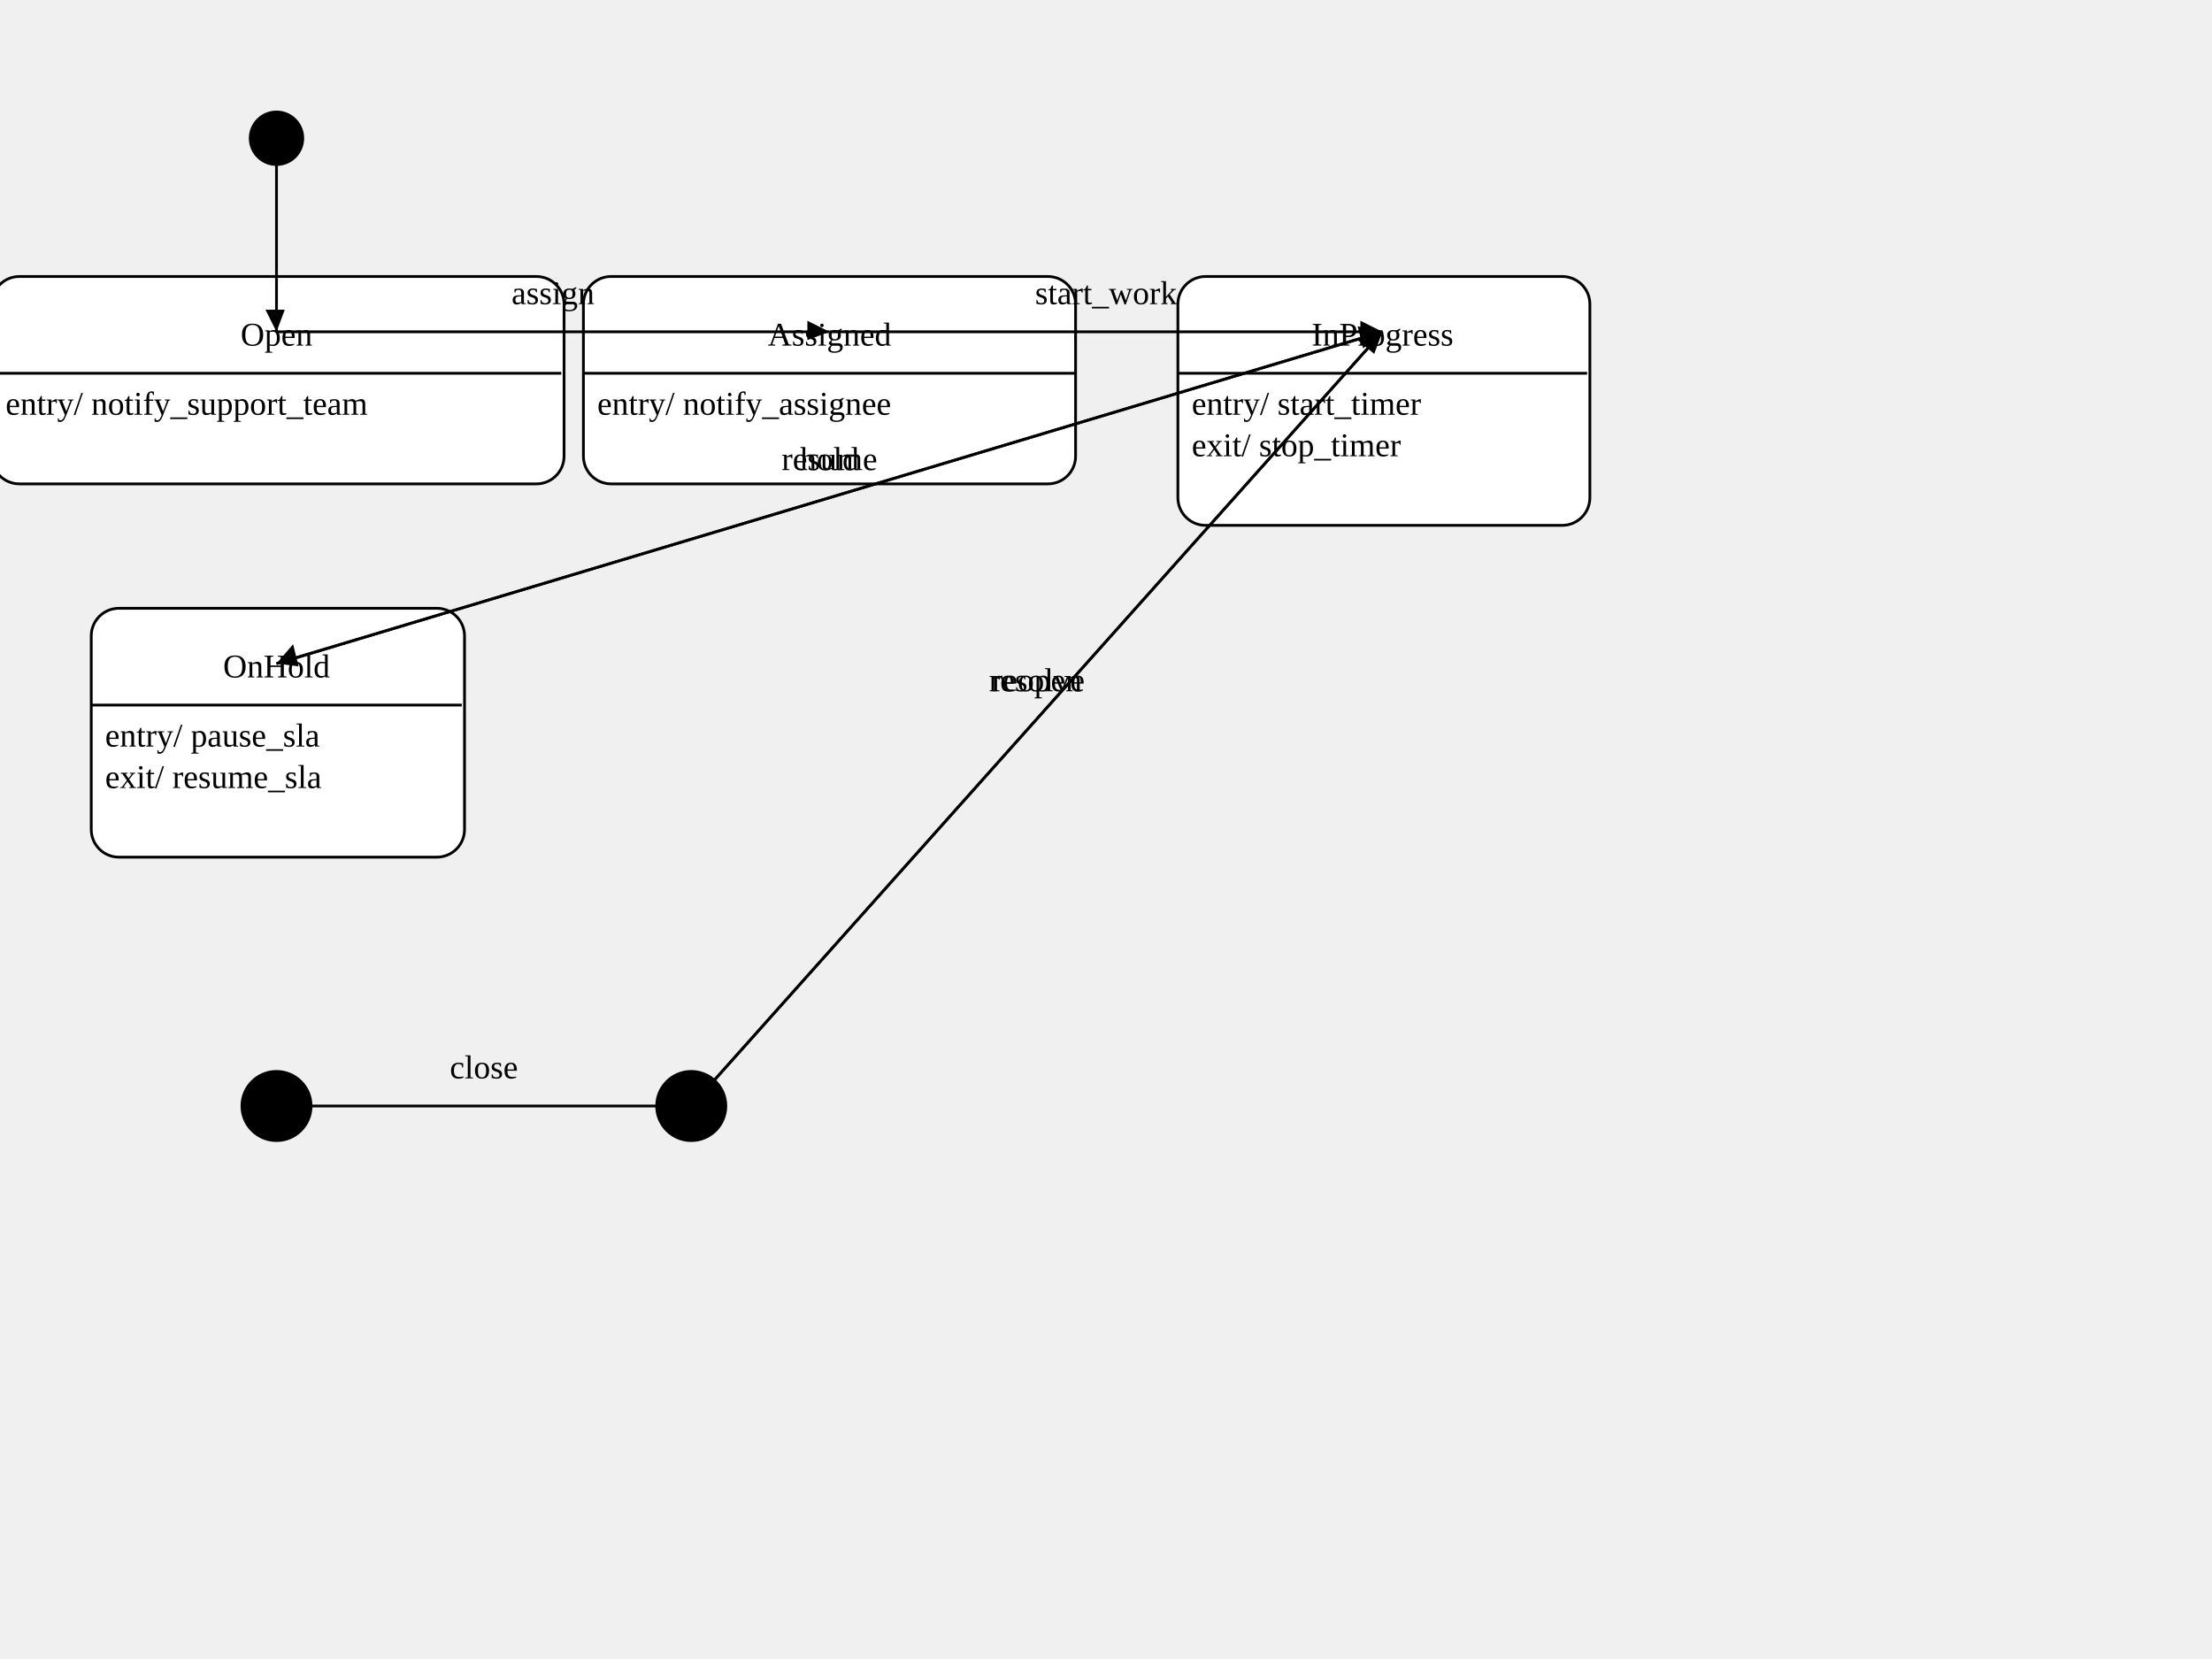
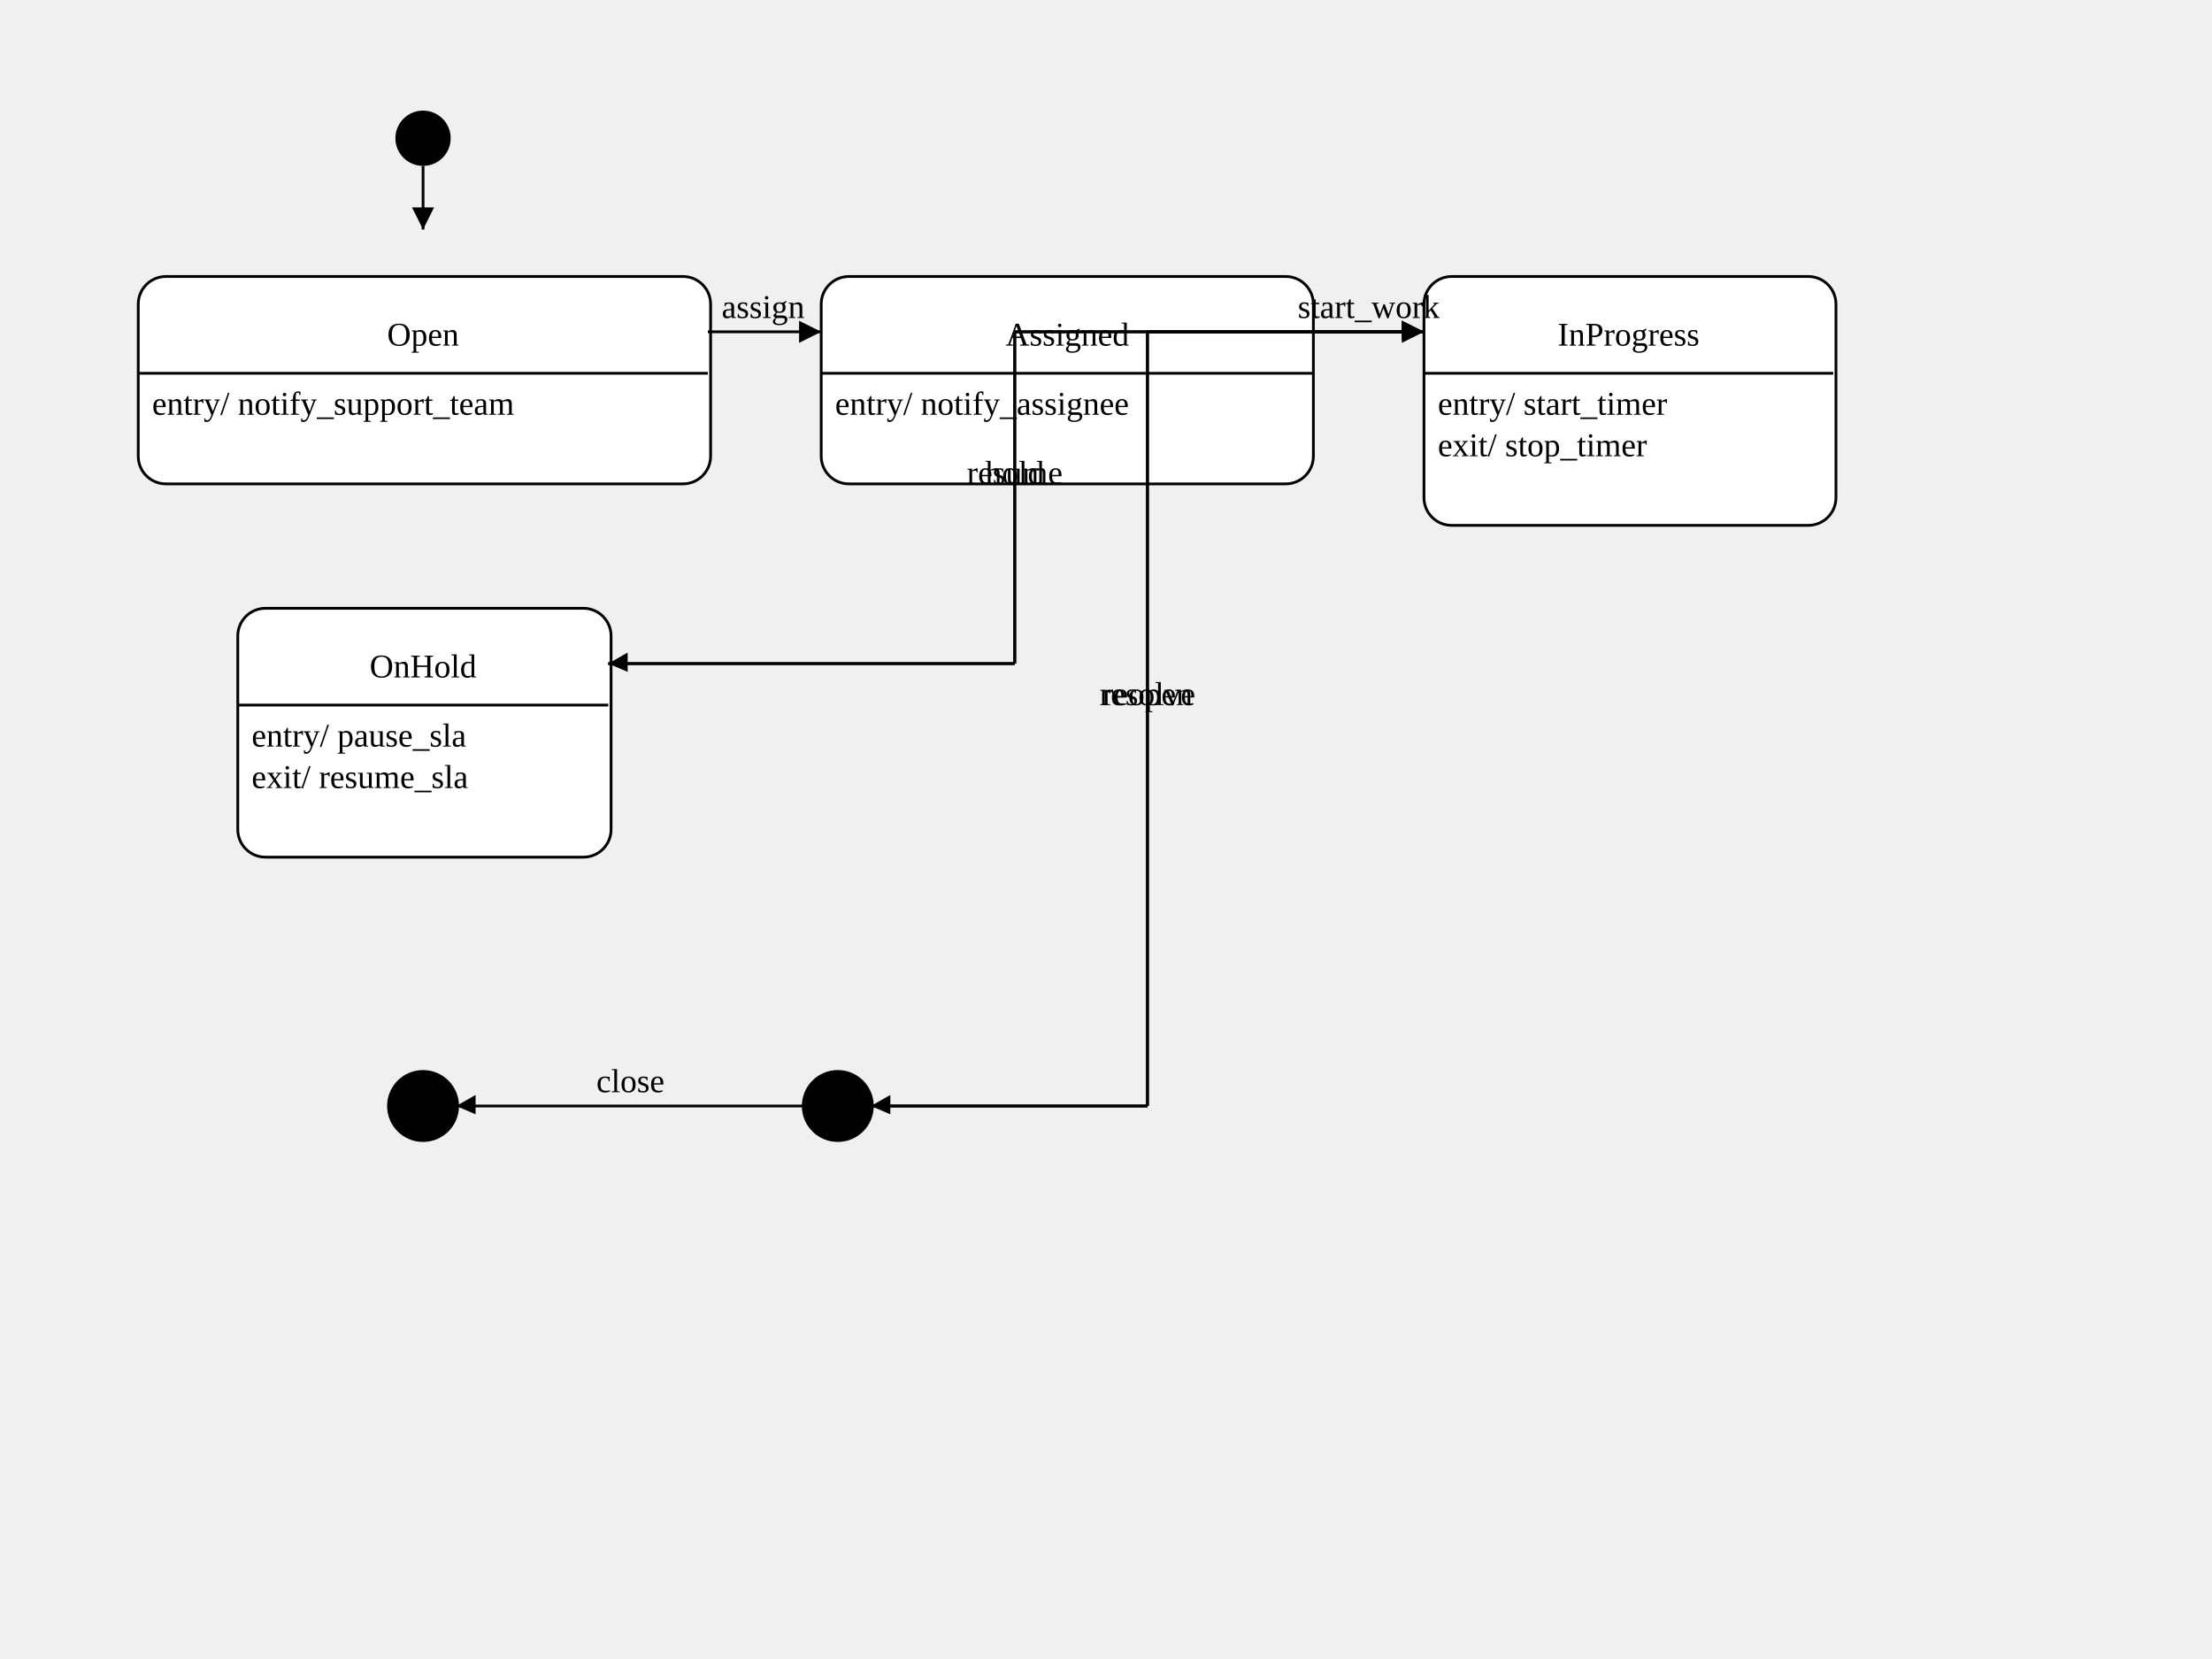
<svg xmlns="http://www.w3.org/2000/svg" viewBox="0 0 800 600" width="800" height="600">
-   <circle cx="100" cy="50" r="10" fill="#000" />
-   <rect x="-3" y="100" width="207" height="75" rx="10" ry="10" fill="#fff" stroke="#000" />
-   <text x="100" y="125" text-anchor="middle">Open</text>
-   <line x1="-3" y1="135" x2="203" y2="135" stroke="#000" />
-   <text x="2" y="150">entry/ notify_support_team</text>
-   <rect x="211" y="100" width="178" height="75" rx="10" ry="10" fill="#fff" stroke="#000" />
-   <text x="300" y="125" text-anchor="middle">Assigned</text>
-   <line x1="211" y1="135" x2="389" y2="135" stroke="#000" />
-   <text x="216" y="150">entry/ notify_assignee</text>
-   <rect x="426" y="100" width="149" height="90" rx="10" ry="10" fill="#fff" stroke="#000" />
-   <text x="500" y="125" text-anchor="middle">InProgress</text>
-   <line x1="426" y1="135" x2="574" y2="135" stroke="#000" />
-   <text x="431" y="150">entry/ start_timer</text>
-   <text x="431" y="165">exit/ stop_timer</text>
-   <rect x="33" y="220" width="135" height="90" rx="10" ry="10" fill="#fff" stroke="#000" />
-   <text x="100" y="245" text-anchor="middle">OnHold</text>
-   <line x1="33" y1="255" x2="167" y2="255" stroke="#000" />
-   <text x="38" y="270">entry/ pause_sla</text>
-   <text x="38" y="285">exit/ resume_sla</text>
-   <circle cx="100" cy="400" r="12" stroke="#000" stroke-width="2" />
-   <circle cx="100" cy="400" r="8" fill="#000" />
-   <circle cx="250" cy="400" r="12" stroke="#000" stroke-width="2" />
-   <circle cx="250" cy="400" r="8" fill="#000" />
-   <line x1="100" y1="50" x2="100" y2="120" stroke="#000" />
-   <polygon points="100,120 96,112 103,112" fill="#000" />
-   <line x1="100" y1="120" x2="300" y2="120" stroke="#000" />
-   <polygon points="300,120 292,123 292,116" fill="#000" />
-   <text x="200" y="110" text-anchor="middle">assign</text>
-   <line x1="300" y1="120" x2="500" y2="120" stroke="#000" />
-   <polygon points="500,120 492,123 492,116" fill="#000" />
-   <text x="400" y="110" text-anchor="middle">start_work</text>
-   <line x1="500" y1="120" x2="100" y2="240" stroke="#000" />
-   <polygon points="100,240 106,233 108,241" fill="#000" />
-   <text x="300" y="170" text-anchor="middle">hold</text>
-   <line x1="100" y1="240" x2="500" y2="120" stroke="#000" />
-   <polygon points="500,120 493,126 491,118" fill="#000" />
-   <text x="300" y="170" text-anchor="middle">resume</text>
-   <line x1="500" y1="120" x2="250" y2="400" stroke="#000" />
-   <polygon points="250,400 252,391 258,396" fill="#000" />
-   <text x="375" y="250" text-anchor="middle">resolve</text>
-   <line x1="250" y1="400" x2="100" y2="400" stroke="#000" />
-   <polygon points="100,400 107,396 107,403" fill="#000" />
-   <text x="175" y="390" text-anchor="middle">close</text>
-   <line x1="250" y1="400" x2="500" y2="120" stroke="#000" />
-   <polygon points="500,120 497,128 491,123" fill="#000" />
-   <text x="375" y="250" text-anchor="middle">reopen</text>
+   <circle cx="153" cy="50" r="10" fill="#000" />
+   <rect x="50" y="100" width="207" height="75" rx="10" ry="10" fill="#fff" stroke="#000" />
+   <text x="153" y="125" text-anchor="middle">Open</text>
+   <line x1="50" y1="135" x2="256" y2="135" stroke="#000" />
+   <text x="55" y="150">entry/ notify_support_team</text>
+   <rect x="297" y="100" width="178" height="75" rx="10" ry="10" fill="#fff" stroke="#000" />
+   <text x="386" y="125" text-anchor="middle">Assigned</text>
+   <line x1="297" y1="135" x2="475" y2="135" stroke="#000" />
+   <text x="302" y="150">entry/ notify_assignee</text>
+   <rect x="515" y="100" width="149" height="90" rx="10" ry="10" stroke="#000" fill="#fff" />
+   <text x="589" y="125" text-anchor="middle">InProgress</text>
+   <line x1="515" y1="135" x2="663" y2="135" stroke="#000" />
+   <text x="520" y="150">entry/ start_timer</text>
+   <text x="520" y="165">exit/ stop_timer</text>
+   <rect x="86" y="220" width="135" height="90" rx="10" ry="10" fill="#fff" stroke="#000" />
+   <text x="153" y="245" text-anchor="middle">OnHold</text>
+   <line x1="86" y1="255" x2="220" y2="255" stroke="#000" />
+   <text x="91" y="270">entry/ pause_sla</text>
+   <text x="91" y="285">exit/ resume_sla</text>
+   <circle cx="153" cy="400" r="12" stroke="#000" stroke-width="2" />
+   <circle cx="153" cy="400" r="8" fill="#000" />
+   <circle cx="303" cy="400" r="12" stroke="#000" stroke-width="2" />
+   <circle cx="303" cy="400" r="8" fill="#000" />
+   <line x1="153" y1="60" x2="153" y2="83" stroke="#000" />
+   <polygon points="153,83 149,75 157,75" fill="#000" />
+   <line x1="256" y1="120" x2="297" y2="120" stroke="#000" />
+   <polygon points="297,120 289,124 289,116" fill="#000" />
+   <text x="276" y="115" text-anchor="middle">assign</text>
+   <line x1="475" y1="120" x2="515" y2="120" stroke="#000" />
+   <polygon points="515,120 507,124 507,116" fill="#000" />
+   <text x="495" y="115" text-anchor="middle">start_work</text>
+   <line x1="515" y1="120" x2="367" y2="120" stroke="#000" />
+   <line x1="367" y1="120" x2="367" y2="240" stroke="#000" />
+   <line x1="367" y1="240" x2="220" y2="240" stroke="#000" />
+   <polygon points="220,240 227,236 227,243" fill="#000" />
+   <text x="367" y="175" text-anchor="middle">hold</text>
+   <line x1="220" y1="240" x2="367" y2="240" stroke="#000" />
+   <line x1="367" y1="240" x2="367" y2="120" stroke="#000" />
+   <line x1="367" y1="120" x2="515" y2="120" stroke="#000" />
+   <polygon points="515,120 507,123 507,116" fill="#000" />
+   <text x="367" y="175" text-anchor="middle">resume</text>
+   <line x1="515" y1="120" x2="415" y2="120" stroke="#000" />
+   <line x1="415" y1="120" x2="415" y2="400" stroke="#000" />
+   <line x1="415" y1="400" x2="315" y2="400" stroke="#000" />
+   <polygon points="315,400 322,396 322,403" fill="#000" />
+   <text x="415" y="255" text-anchor="middle">resolve</text>
+   <line x1="291" y1="400" x2="165" y2="400" stroke="#000" />
+   <polygon points="165,400 172,396 172,403" fill="#000" />
+   <text x="228" y="395" text-anchor="middle">close</text>
+   <line x1="315" y1="400" x2="415" y2="400" stroke="#000" />
+   <line x1="415" y1="400" x2="415" y2="120" stroke="#000" />
+   <line x1="415" y1="120" x2="515" y2="120" stroke="#000" />
+   <polygon points="515,120 507,123 507,116" fill="#000" />
+   <text x="415" y="255" text-anchor="middle">reopen</text>
</svg>
